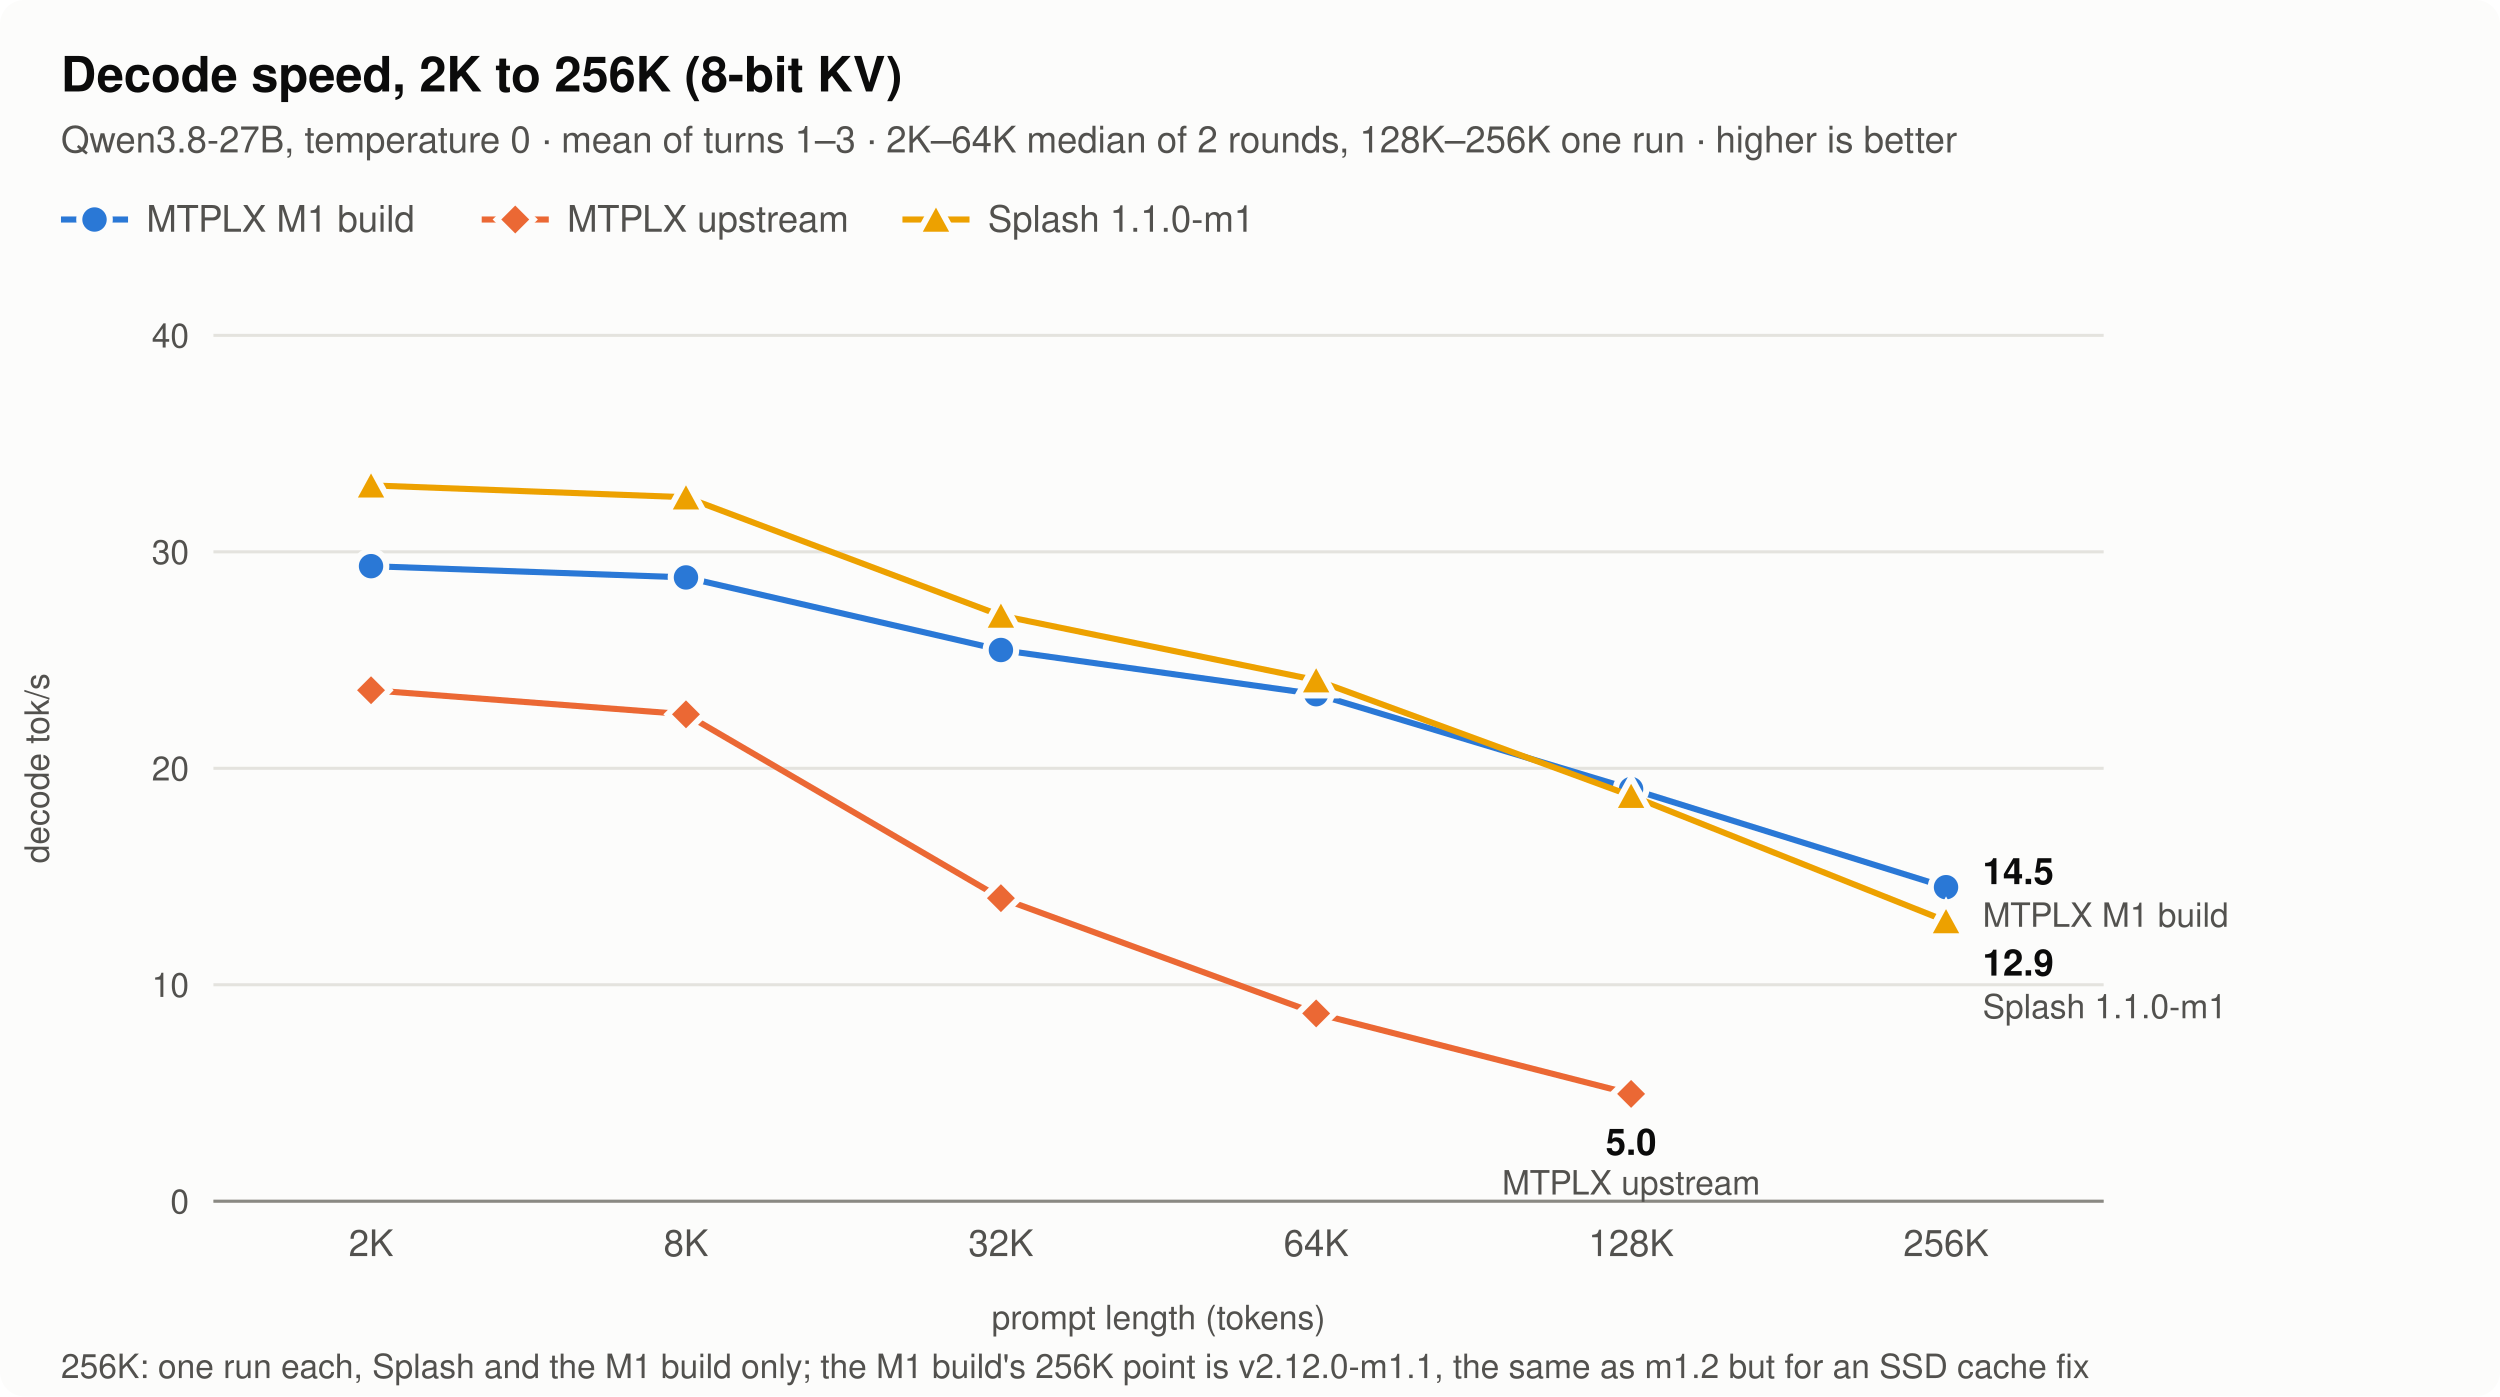
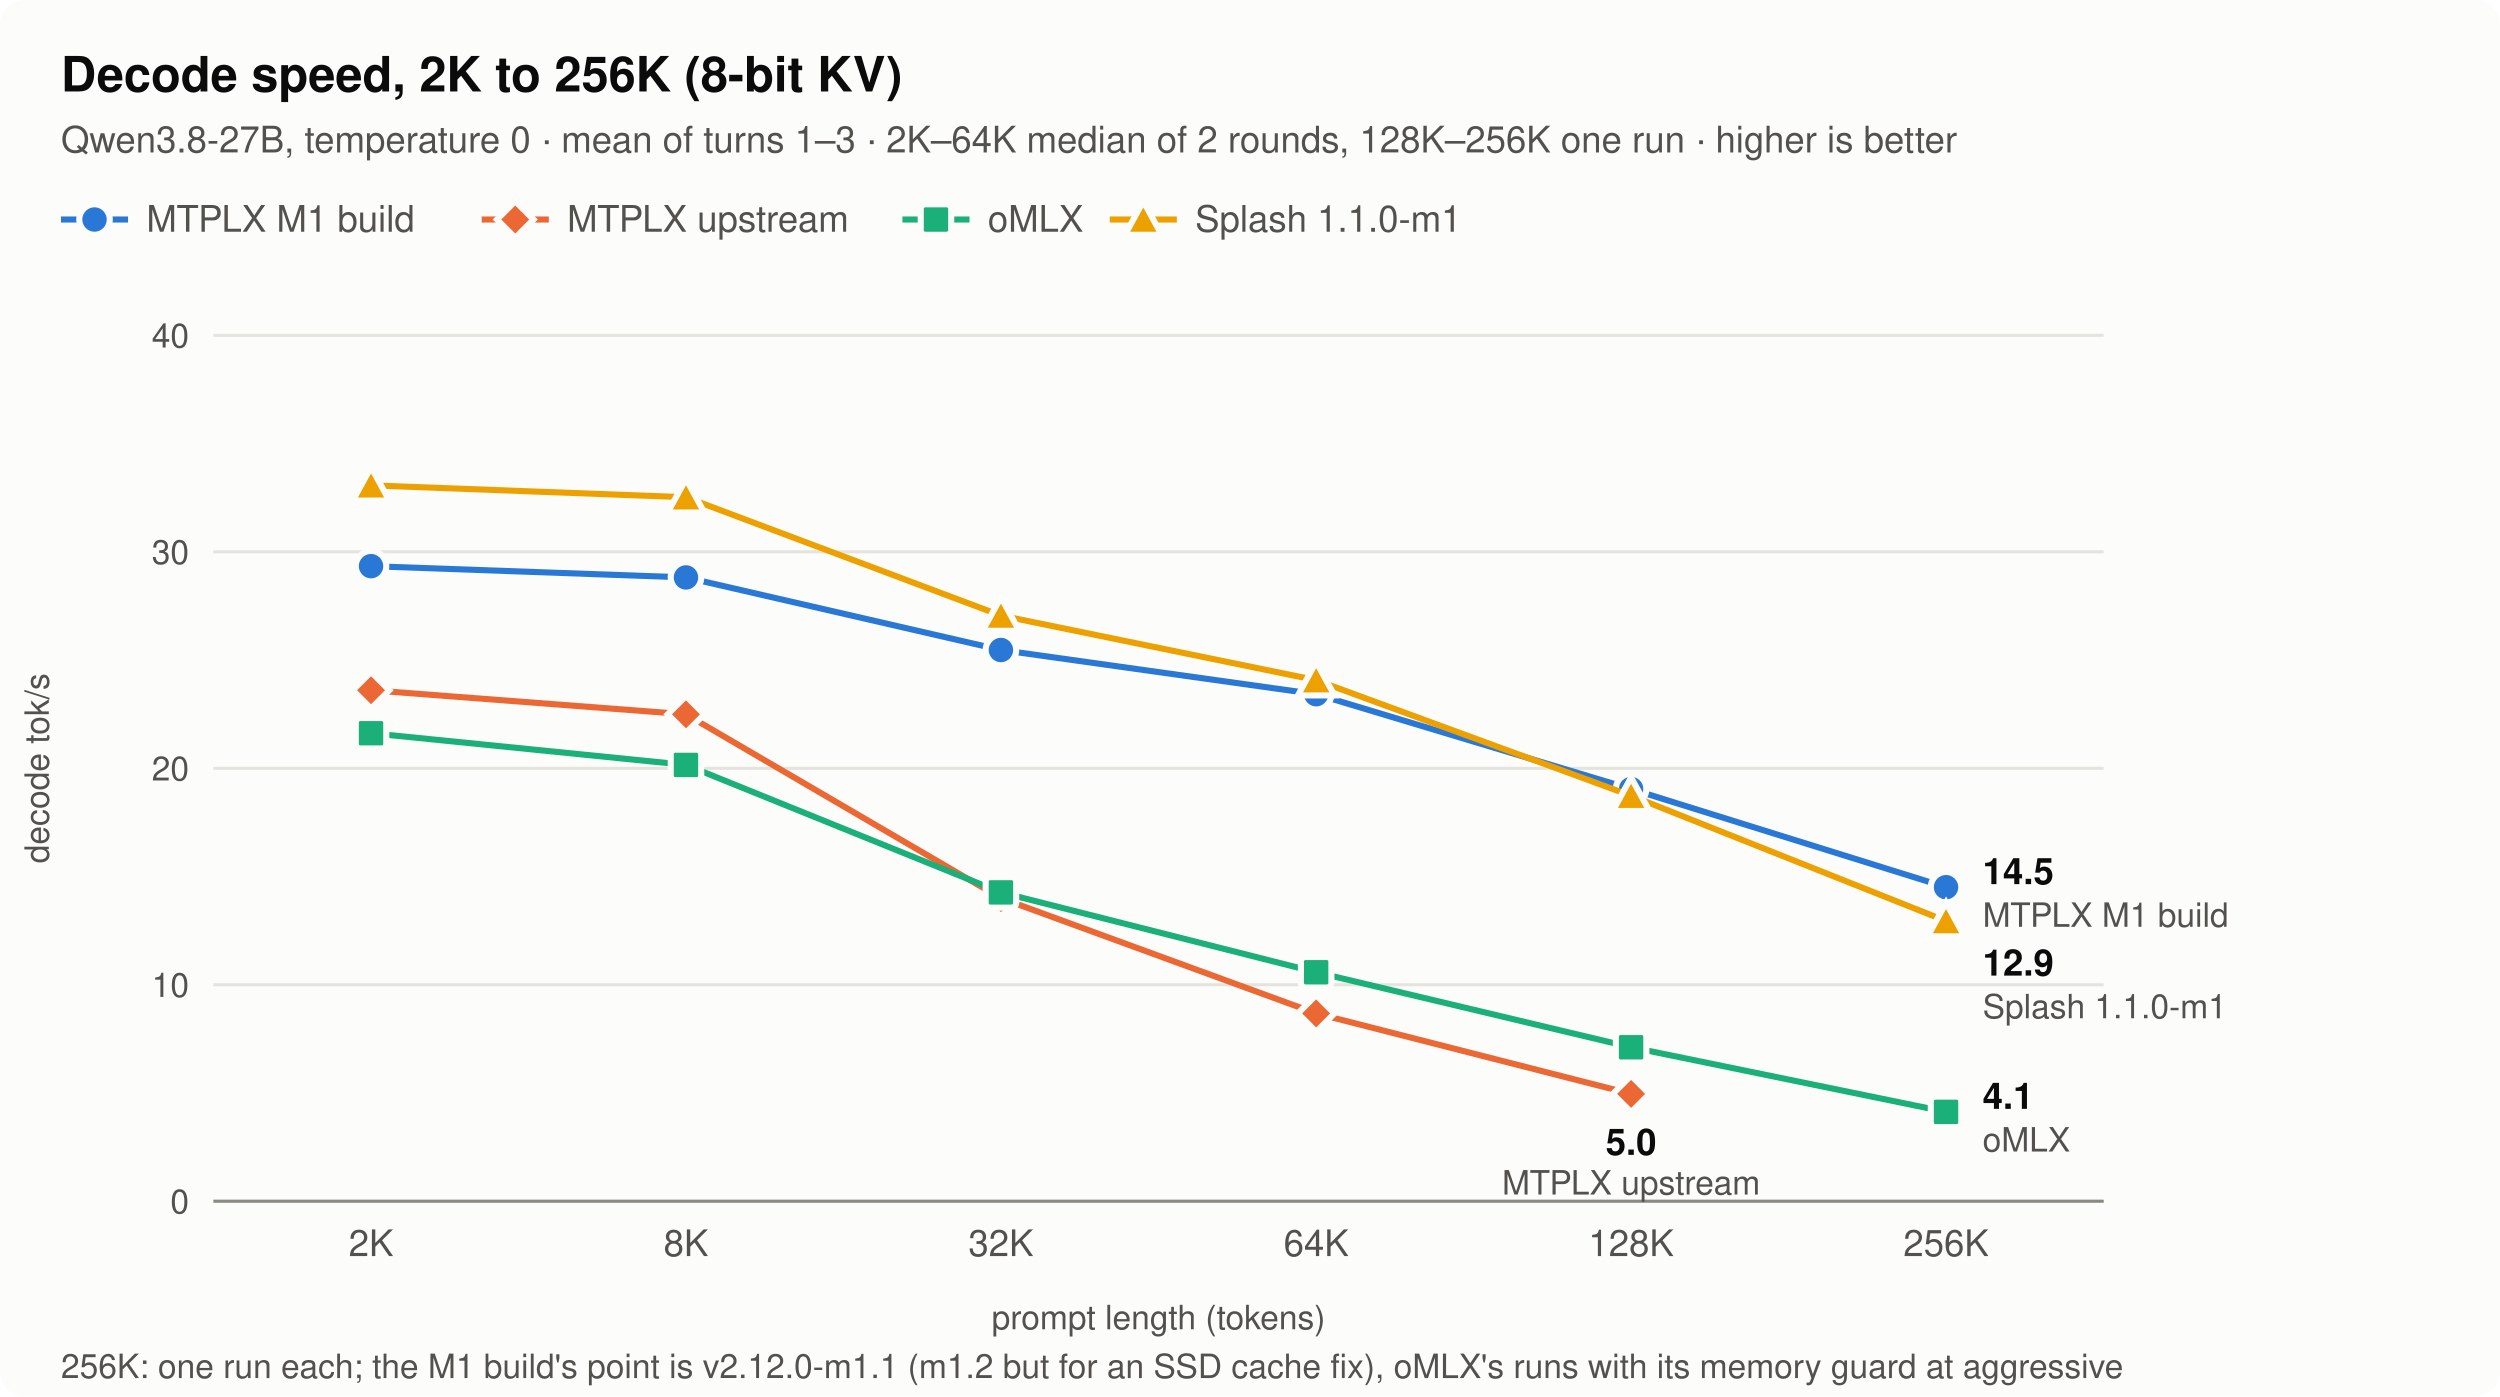
<svg xmlns="http://www.w3.org/2000/svg" viewBox="0 0 820 458" width="820" height="458" role="img" aria-label="Decode speed, 2K to 256K (8-bit KV)" font-family="-apple-system,BlinkMacSystemFont,Segoe UI,Helvetica,Arial,sans-serif">
  <rect width="820" height="458" rx="8" fill="#fcfcfb" />
  <text x="20" y="30" fill="#0b0b0b" font-size="16" font-weight="600">Decode speed, 2K to 256K (8-bit KV)</text>
  <text x="20" y="50" fill="#52514e" font-size="12">Qwen3.8-27B, temperature 0 · mean of turns 1–3 · 2K–64K median of 2 rounds, 128K–256K one run · higher is better</text>
  <line x1="20" x2="42" y1="72" y2="72" stroke="#2a78d6" stroke-width="2" />
  <circle cx="31" cy="72" r="5" fill="#2a78d6" stroke="#fcfcfb" stroke-width="2" />
  <text x="48" y="76" fill="#52514e" font-size="12">MTPLX M1 build</text>
  <line x1="158" x2="180" y1="72" y2="72" stroke="#eb6834" stroke-width="2" />
  <path d="M169 66L175 72L169 78L163 72Z" fill="#eb6834" stroke="#fcfcfb" stroke-width="2" />
  <text x="186" y="76" fill="#52514e" font-size="12">MTPLX upstream</text>
-   <line x1="296" x2="318" y1="72" y2="72" stroke="#eda100" stroke-width="2" />
-   <path d="M307 66L313 77L301 77Z" fill="#eda100" stroke="#fcfcfb" stroke-width="2" />
-   <text x="324" y="76" fill="#52514e" font-size="12">Splash 1.1.0-m1</text>
+   <line x1="296" x2="318" y1="72" y2="72" stroke="#1baf7a" stroke-width="2" />
+   <rect x="302" y="67" width="10" height="10" rx="1.5" fill="#1baf7a" stroke="#fcfcfb" stroke-width="2" />
+   <text x="324" y="76" fill="#52514e" font-size="12">oMLX</text>
+   <line x1="364" x2="386" y1="72" y2="72" stroke="#eda100" stroke-width="2" />
+   <path d="M375 66L381 77L369 77Z" fill="#eda100" stroke="#fcfcfb" stroke-width="2" />
+   <text x="392" y="76" fill="#52514e" font-size="12">Splash 1.1.0-m1</text>
  <line x1="70" x2="690" y1="394.0" y2="394.0" stroke="#e4e3de" />
  <text x="62" y="398.0" fill="#52514e" font-size="11" text-anchor="end">0</text>
  <line x1="70" x2="690" y1="323.0" y2="323.0" stroke="#e4e3de" />
  <text x="62" y="327.0" fill="#52514e" font-size="11" text-anchor="end">10</text>
  <line x1="70" x2="690" y1="252.0" y2="252.0" stroke="#e4e3de" />
  <text x="62" y="256.0" fill="#52514e" font-size="11" text-anchor="end">20</text>
  <line x1="70" x2="690" y1="181.0" y2="181.0" stroke="#e4e3de" />
  <text x="62" y="185.0" fill="#52514e" font-size="11" text-anchor="end">30</text>
  <line x1="70" x2="690" y1="110.0" y2="110.0" stroke="#e4e3de" />
  <text x="62" y="114.0" fill="#52514e" font-size="11" text-anchor="end">40</text>
  <line x1="70" x2="690" y1="394" y2="394" stroke="#8a8983" />
  <text x="121.7" y="412" fill="#52514e" font-size="12" text-anchor="middle">2K</text>
  <text x="225.0" y="412" fill="#52514e" font-size="12" text-anchor="middle">8K</text>
  <text x="328.3" y="412" fill="#52514e" font-size="12" text-anchor="middle">32K</text>
  <text x="431.7" y="412" fill="#52514e" font-size="12" text-anchor="middle">64K</text>
  <text x="535.0" y="412" fill="#52514e" font-size="12" text-anchor="middle">128K</text>
  <text x="638.3" y="412" fill="#52514e" font-size="12" text-anchor="middle">256K</text>
  <text x="380.0" y="436" fill="#52514e" font-size="11" text-anchor="middle">prompt length (tokens)</text>
  <text x="16" y="252.0" fill="#52514e" font-size="11" text-anchor="middle" transform="rotate(-90 16 252.0)">decode tok/s</text>
  <polyline points="121.7,185.7 225.0,189.4 328.3,213.2 431.7,227.7 535.0,258.8 638.3,291.0" fill="none" stroke="#2a78d6" stroke-width="2" stroke-linejoin="round" />
  <circle cx="121.7" cy="185.7" r="5" fill="#2a78d6" stroke="#fcfcfb" stroke-width="2" />
  <circle cx="225.0" cy="189.4" r="5" fill="#2a78d6" stroke="#fcfcfb" stroke-width="2" />
  <circle cx="328.3" cy="213.2" r="5" fill="#2a78d6" stroke="#fcfcfb" stroke-width="2" />
  <circle cx="431.7" cy="227.7" r="5" fill="#2a78d6" stroke="#fcfcfb" stroke-width="2" />
  <circle cx="535.0" cy="258.8" r="5" fill="#2a78d6" stroke="#fcfcfb" stroke-width="2" />
  <circle cx="638.3" cy="291.0" r="5" fill="#2a78d6" stroke="#fcfcfb" stroke-width="2" />
  <polyline points="121.7,226.4 225.0,234.3 328.3,294.6 431.7,332.4 535.0,358.8" fill="none" stroke="#eb6834" stroke-width="2" stroke-linejoin="round" />
  <path d="M121.7 220.4L127.7 226.4L121.7 232.4L115.7 226.4Z" fill="#eb6834" stroke="#fcfcfb" stroke-width="2" />
  <path d="M225.0 228.3L231.0 234.3L225.0 240.3L219.0 234.3Z" fill="#eb6834" stroke="#fcfcfb" stroke-width="2" />
  <path d="M328.3 288.6L334.3 294.6L328.3 300.6L322.3 294.6Z" fill="#eb6834" stroke="#fcfcfb" stroke-width="2" />
  <path d="M431.7 326.4L437.7 332.4L431.7 338.4L425.7 332.4Z" fill="#eb6834" stroke="#fcfcfb" stroke-width="2" />
  <path d="M535.0 352.8L541.0 358.8L535.0 364.8L529.0 358.8Z" fill="#eb6834" stroke="#fcfcfb" stroke-width="2" />
  <text x="535.0" y="378.8" fill="#0b0b0b" font-size="12" font-weight="600" text-anchor="middle">5.0</text>
  <text x="535.0" y="391.8" fill="#52514e" font-size="11" text-anchor="middle">MTPLX upstream</text>
+   <polyline points="121.7,240.5 225.0,250.9 328.3,292.7 431.7,318.9 535.0,343.5 638.3,364.7" fill="none" stroke="#1baf7a" stroke-width="2" stroke-linejoin="round" />
+   <rect x="116.7" y="235.5" width="10" height="10" rx="1.5" fill="#1baf7a" stroke="#fcfcfb" stroke-width="2" />
+   <rect x="220.0" y="245.9" width="10" height="10" rx="1.5" fill="#1baf7a" stroke="#fcfcfb" stroke-width="2" />
+   <rect x="323.3" y="287.7" width="10" height="10" rx="1.5" fill="#1baf7a" stroke="#fcfcfb" stroke-width="2" />
+   <rect x="426.7" y="313.9" width="10" height="10" rx="1.5" fill="#1baf7a" stroke="#fcfcfb" stroke-width="2" />
+   <rect x="530.0" y="338.5" width="10" height="10" rx="1.5" fill="#1baf7a" stroke="#fcfcfb" stroke-width="2" />
+   <rect x="633.3" y="359.7" width="10" height="10" rx="1.5" fill="#1baf7a" stroke="#fcfcfb" stroke-width="2" />
  <polyline points="121.7,159.2 225.0,163.1 328.3,201.9 431.7,223.1 535.0,261.0 638.3,302.1" fill="none" stroke="#eda100" stroke-width="2" stroke-linejoin="round" />
  <path d="M121.7 153.2L127.7 164.2L115.7 164.2Z" fill="#eda100" stroke="#fcfcfb" stroke-width="2" />
  <path d="M225.0 157.1L231.0 168.1L219.0 168.1Z" fill="#eda100" stroke="#fcfcfb" stroke-width="2" />
  <path d="M328.3 195.9L334.3 206.9L322.3 206.9Z" fill="#eda100" stroke="#fcfcfb" stroke-width="2" />
  <path d="M431.7 217.1L437.7 228.1L425.7 228.1Z" fill="#eda100" stroke="#fcfcfb" stroke-width="2" />
  <path d="M535.0 255.0L541.0 266.0L529.0 266.0Z" fill="#eda100" stroke="#fcfcfb" stroke-width="2" />
  <path d="M638.3 296.1L644.3 307.1L632.3 307.1Z" fill="#eda100" stroke="#fcfcfb" stroke-width="2" />
  <text x="650.3" y="290.0" fill="#0b0b0b" font-size="12" font-weight="600">14.5</text>
  <text x="650.3" y="304.0" fill="#52514e" font-size="11">MTPLX M1 build</text>
  <text x="650.3" y="320.0" fill="#0b0b0b" font-size="12" font-weight="600">12.9</text>
  <text x="650.3" y="334.0" fill="#52514e" font-size="11">Splash 1.1.0-m1</text>
-   <text x="20" y="452" fill="#52514e" font-size="11">256K: one run each, Splash and the M1 build only; the M1 build's 256K point is v2.12.0-m1.1, the same as m1.2 but for an SSD cache fix</text>
+   <text x="650.3" y="363.7" fill="#0b0b0b" font-size="12" font-weight="600">4.1</text>
+   <text x="650.3" y="377.7" fill="#52514e" font-size="11">oMLX</text>
+   <text x="20" y="452" fill="#52514e" font-size="11">256K: one run each; the M1 build's point is v2.12.0-m1.1 (m1.2 but for an SSD cache fix), oMLX's runs with its memory guard at aggressive</text>
</svg>
